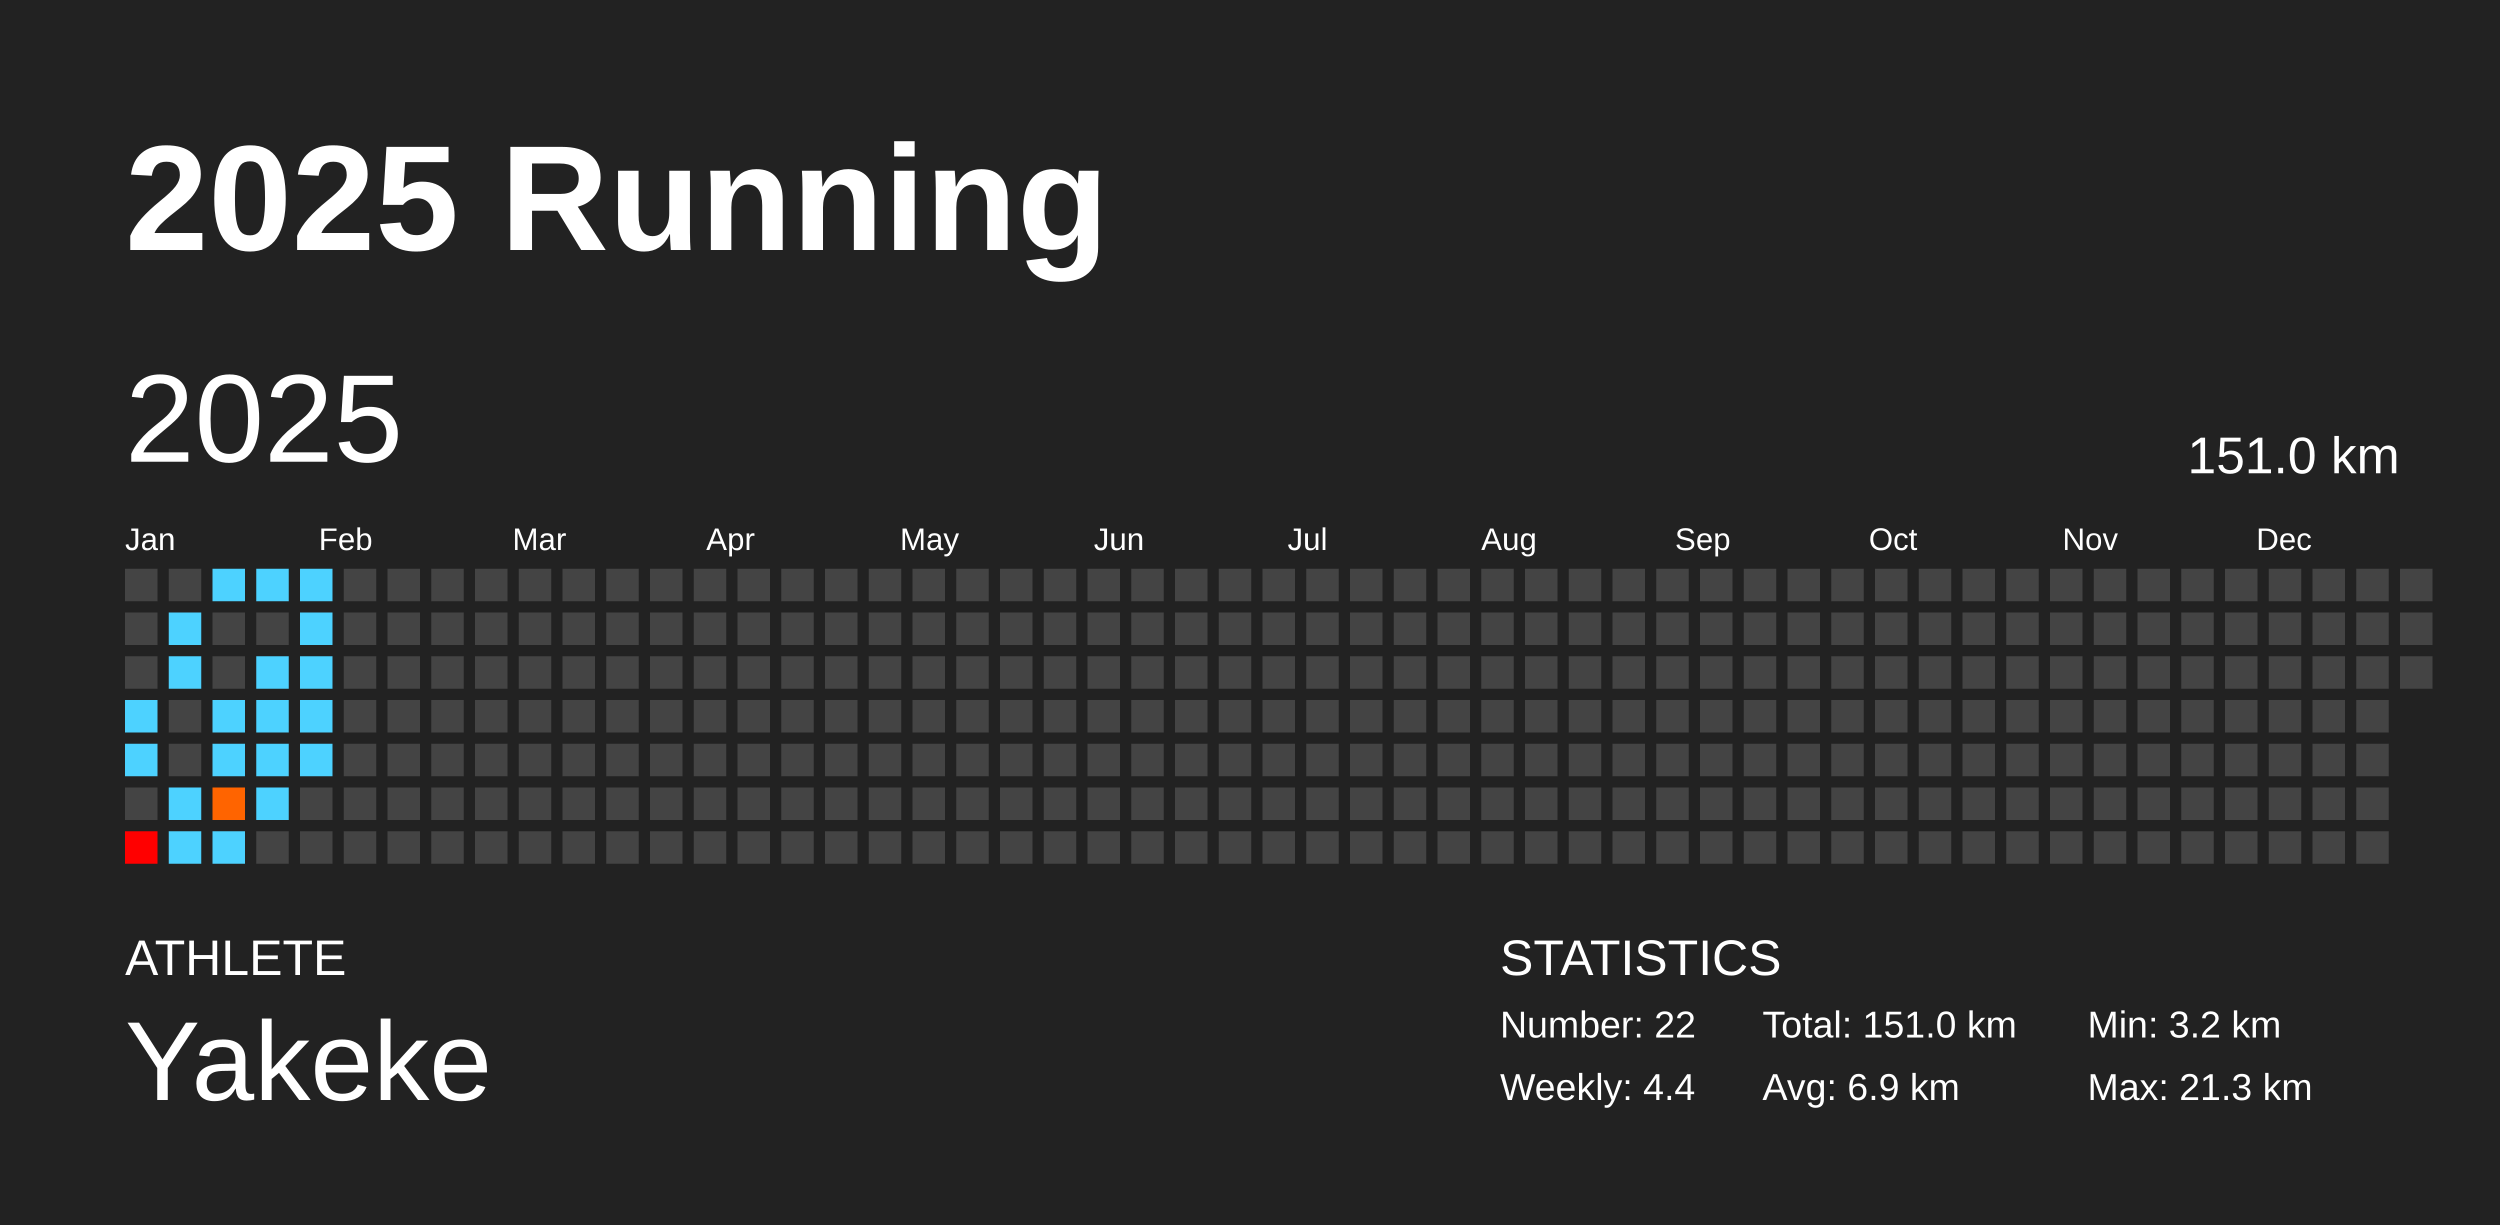
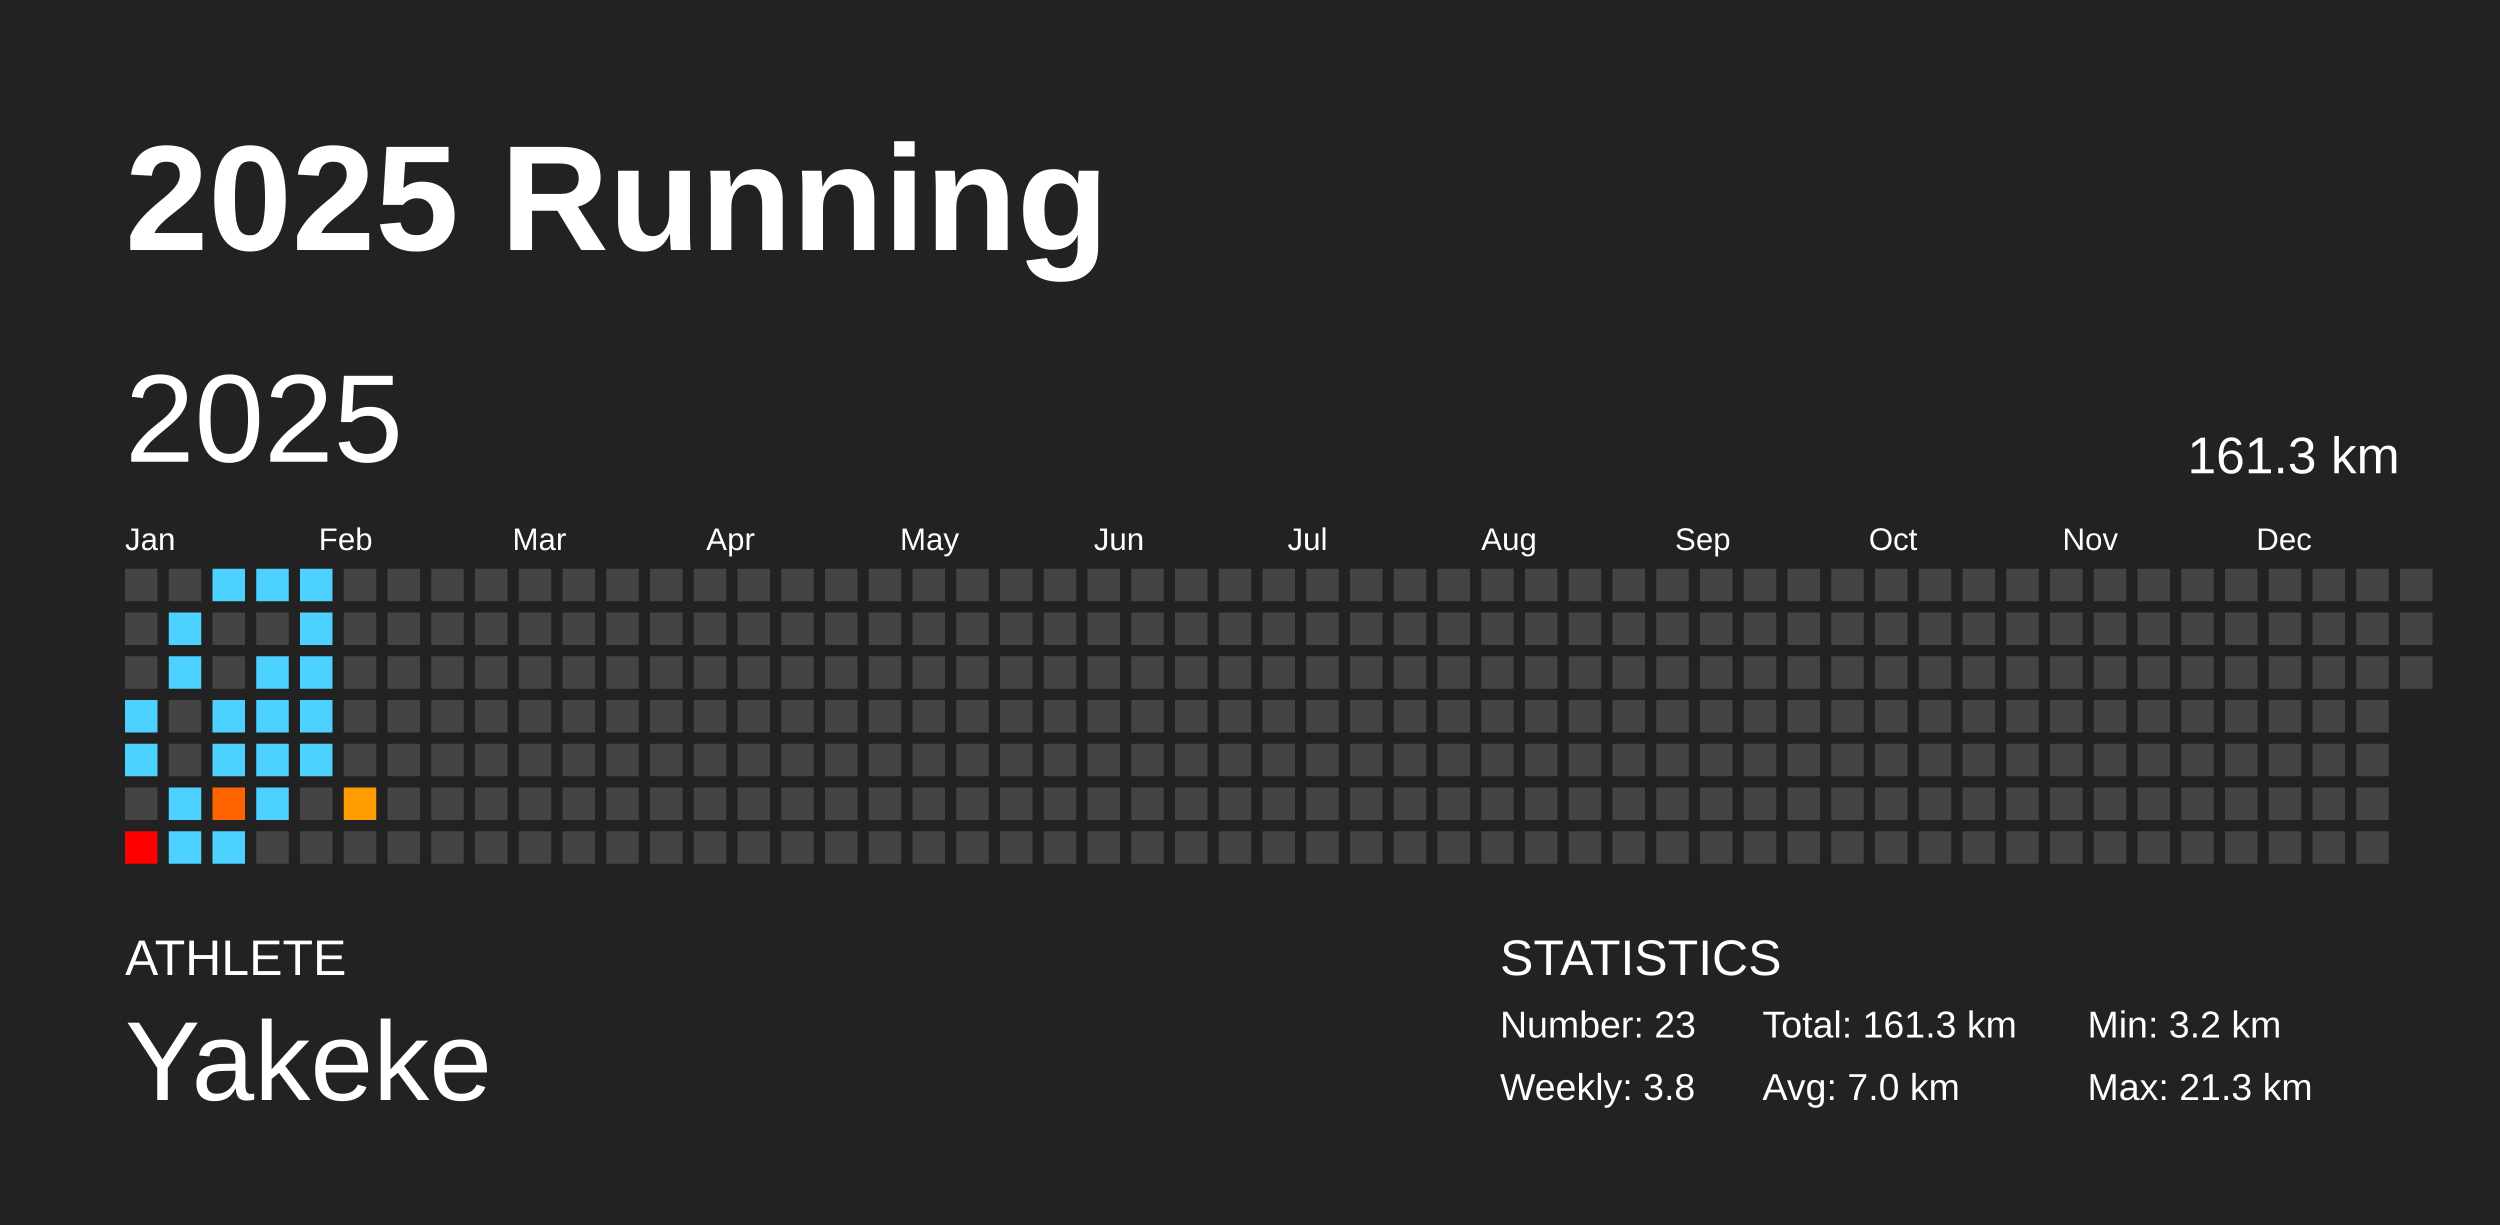
<svg xmlns="http://www.w3.org/2000/svg" baseProfile="full" height="98mm" version="1.1" viewBox="0,0,200,98" width="200mm">
  <defs />
  <rect fill="#222222" height="98" width="200" x="0" y="0" />
  <text fill="#FFFFFF" style="font-size:12px; font-family:Arial; font-weight:bold;" x="10" y="20">2025 Running</text>
  <text fill="#FFFFFF" style="font-size:4px; font-family:Arial" x="10" y="78">ATHLETE</text>
  <text fill="#FFFFFF" style="font-size:9px; font-family:Arial" x="10" y="88">Yakeke</text>
  <text fill="#FFFFFF" style="font-size:4px; font-family:Arial" x="120" y="78">STATISTICS</text>
-   <text fill="#FFFFFF" style="font-size:3px; font-family:Arial" x="120" y="83">Number: 22</text>
-   <text fill="#FFFFFF" style="font-size:3px; font-family:Arial" x="120" y="88">Weekly: 4.4</text>
-   <text fill="#FFFFFF" style="font-size:3px; font-family:Arial" x="141" y="83">Total: 151.0 km</text>
-   <text fill="#FFFFFF" style="font-size:3px; font-family:Arial" x="141" y="88">Avg: 6.9 km</text>
+   <text fill="#FFFFFF" style="font-size:3px; font-family:Arial" x="120" y="83">Number: 23</text>
+   <text fill="#FFFFFF" style="font-size:3px; font-family:Arial" x="120" y="88">Weekly: 3.8</text>
+   <text fill="#FFFFFF" style="font-size:3px; font-family:Arial" x="141" y="83">Total: 161.3 km</text>
+   <text fill="#FFFFFF" style="font-size:3px; font-family:Arial" x="141" y="88">Avg: 7.0 km</text>
  <text fill="#FFFFFF" style="font-size:3px; font-family:Arial" x="167" y="83">Min: 3.2 km</text>
  <text fill="#FFFFFF" style="font-size:3px; font-family:Arial" x="167" y="88">Max: 21.3 km</text>
  <text dominant-baseline="hanging" fill="#FFFFFF" style="font-size:10.0px; font-family:Arial;" x="10" y="30">2025</text>
-   <text dominant-baseline="hanging" fill="#FFFFFF" style="font-size:4.125px; font-family:Arial;" x="175" y="35">151.0 km</text>
+   <text dominant-baseline="hanging" fill="#FFFFFF" style="font-size:4.125px; font-family:Arial;" x="175" y="35">161.3 km</text>
  <text fill="#FFFFFF" style="font-size:2.5px; font-family:Arial" x="10.0" y="44">Jan</text>
  <text fill="#FFFFFF" style="font-size:2.5px; font-family:Arial" x="25.5" y="44">Feb</text>
  <text fill="#FFFFFF" style="font-size:2.5px; font-family:Arial" x="41.0" y="44">Mar</text>
  <text fill="#FFFFFF" style="font-size:2.5px; font-family:Arial" x="56.5" y="44">Apr</text>
  <text fill="#FFFFFF" style="font-size:2.5px; font-family:Arial" x="72.0" y="44">May</text>
  <text fill="#FFFFFF" style="font-size:2.5px; font-family:Arial" x="87.5" y="44">Jun</text>
  <text fill="#FFFFFF" style="font-size:2.5px; font-family:Arial" x="103.0" y="44">Jul</text>
  <text fill="#FFFFFF" style="font-size:2.5px; font-family:Arial" x="118.5" y="44">Aug</text>
  <text fill="#FFFFFF" style="font-size:2.5px; font-family:Arial" x="134.0" y="44">Sep</text>
  <text fill="#FFFFFF" style="font-size:2.5px; font-family:Arial" x="149.5" y="44">Oct</text>
  <text fill="#FFFFFF" style="font-size:2.5px; font-family:Arial" x="165.0" y="44">Nov</text>
  <text fill="#FFFFFF" style="font-size:2.5px; font-family:Arial" x="180.5" y="44">Dec</text>
  <rect fill="#444444" height="2.6" width="2.6" x="10.0" y="45.5" />
  <rect fill="#444444" height="2.6" width="2.6" x="10.0" y="49.0" />
  <rect fill="#444444" height="2.6" width="2.6" x="10.0" y="52.5" />
  <rect fill="#4dd2ff" height="2.6" width="2.6" x="10.0" y="56.0" />
  <rect fill="#4dd2ff" height="2.6" width="2.6" x="10.0" y="59.5" />
  <rect fill="#444444" height="2.6" width="2.6" x="10.0" y="63.0" />
  <rect fill="red" height="2.6" width="2.6" x="10.0" y="66.5" />
  <rect fill="#444444" height="2.6" width="2.6" x="13.5" y="45.5" />
  <rect fill="#4dd2ff" height="2.6" width="2.6" x="13.5" y="49.0" />
  <rect fill="#4dd2ff" height="2.6" width="2.6" x="13.5" y="52.5" />
  <rect fill="#444444" height="2.6" width="2.6" x="13.5" y="56.0" />
  <rect fill="#444444" height="2.6" width="2.6" x="13.5" y="59.5" />
  <rect fill="#4dd2ff" height="2.6" width="2.6" x="13.5" y="63.0" />
  <rect fill="#4dd2ff" height="2.6" width="2.6" x="13.5" y="66.5" />
  <rect fill="#4dd2ff" height="2.6" width="2.6" x="17.0" y="45.5" />
  <rect fill="#444444" height="2.6" width="2.6" x="17.0" y="49.0" />
  <rect fill="#444444" height="2.6" width="2.6" x="17.0" y="52.5" />
  <rect fill="#4dd2ff" height="2.6" width="2.6" x="17.0" y="56.0" />
  <rect fill="#4dd2ff" height="2.6" width="2.6" x="17.0" y="59.5" />
  <rect fill="#ff6400" height="2.6" width="2.6" x="17.0" y="63.0" />
  <rect fill="#4dd2ff" height="2.6" width="2.6" x="17.0" y="66.5" />
  <rect fill="#4dd2ff" height="2.6" width="2.6" x="20.5" y="45.5" />
  <rect fill="#444444" height="2.6" width="2.6" x="20.5" y="49.0" />
  <rect fill="#4dd2ff" height="2.6" width="2.6" x="20.5" y="52.5" />
  <rect fill="#4dd2ff" height="2.6" width="2.6" x="20.5" y="56.0" />
  <rect fill="#4dd2ff" height="2.6" width="2.6" x="20.5" y="59.5" />
  <rect fill="#4dd2ff" height="2.6" width="2.6" x="20.5" y="63.0" />
  <rect fill="#444444" height="2.6" width="2.6" x="20.5" y="66.5" />
  <rect fill="#4dd2ff" height="2.6" width="2.6" x="24.0" y="45.5" />
  <rect fill="#4dd2ff" height="2.6" width="2.6" x="24.0" y="49.0" />
  <rect fill="#4dd2ff" height="2.6" width="2.6" x="24.0" y="52.5" />
  <rect fill="#4dd2ff" height="2.6" width="2.6" x="24.0" y="56.0" />
  <rect fill="#4dd2ff" height="2.6" width="2.6" x="24.0" y="59.5" />
  <rect fill="#444444" height="2.6" width="2.6" x="24.0" y="63.0" />
  <rect fill="#444444" height="2.6" width="2.6" x="24.0" y="66.5" />
  <rect fill="#444444" height="2.6" width="2.6" x="27.5" y="45.5" />
  <rect fill="#444444" height="2.6" width="2.6" x="27.5" y="49.0" />
  <rect fill="#444444" height="2.6" width="2.6" x="27.5" y="52.5" />
  <rect fill="#444444" height="2.6" width="2.6" x="27.5" y="56.0" />
  <rect fill="#444444" height="2.6" width="2.6" x="27.5" y="59.5" />
-   <rect fill="#444444" height="2.6" width="2.6" x="27.5" y="63.0" />
+   <rect fill="#ff9c00" height="2.6" width="2.6" x="27.5" y="63.0" />
  <rect fill="#444444" height="2.6" width="2.6" x="27.5" y="66.5" />
  <rect fill="#444444" height="2.6" width="2.6" x="31.0" y="45.5" />
  <rect fill="#444444" height="2.6" width="2.6" x="31.0" y="49.0" />
  <rect fill="#444444" height="2.6" width="2.6" x="31.0" y="52.5" />
  <rect fill="#444444" height="2.6" width="2.6" x="31.0" y="56.0" />
  <rect fill="#444444" height="2.6" width="2.6" x="31.0" y="59.5" />
  <rect fill="#444444" height="2.6" width="2.6" x="31.0" y="63.0" />
  <rect fill="#444444" height="2.6" width="2.6" x="31.0" y="66.5" />
  <rect fill="#444444" height="2.6" width="2.6" x="34.5" y="45.5" />
  <rect fill="#444444" height="2.6" width="2.6" x="34.5" y="49.0" />
  <rect fill="#444444" height="2.6" width="2.6" x="34.5" y="52.5" />
  <rect fill="#444444" height="2.6" width="2.6" x="34.5" y="56.0" />
  <rect fill="#444444" height="2.6" width="2.6" x="34.5" y="59.5" />
  <rect fill="#444444" height="2.6" width="2.6" x="34.5" y="63.0" />
  <rect fill="#444444" height="2.6" width="2.6" x="34.5" y="66.5" />
  <rect fill="#444444" height="2.6" width="2.6" x="38.0" y="45.5" />
  <rect fill="#444444" height="2.6" width="2.6" x="38.0" y="49.0" />
  <rect fill="#444444" height="2.6" width="2.6" x="38.0" y="52.5" />
  <rect fill="#444444" height="2.6" width="2.6" x="38.0" y="56.0" />
  <rect fill="#444444" height="2.6" width="2.6" x="38.0" y="59.5" />
  <rect fill="#444444" height="2.6" width="2.6" x="38.0" y="63.0" />
  <rect fill="#444444" height="2.6" width="2.6" x="38.0" y="66.5" />
  <rect fill="#444444" height="2.6" width="2.6" x="41.5" y="45.5" />
  <rect fill="#444444" height="2.6" width="2.6" x="41.5" y="49.0" />
  <rect fill="#444444" height="2.6" width="2.6" x="41.5" y="52.5" />
  <rect fill="#444444" height="2.6" width="2.6" x="41.5" y="56.0" />
  <rect fill="#444444" height="2.6" width="2.6" x="41.5" y="59.5" />
  <rect fill="#444444" height="2.6" width="2.6" x="41.5" y="63.0" />
  <rect fill="#444444" height="2.6" width="2.6" x="41.5" y="66.5" />
  <rect fill="#444444" height="2.6" width="2.6" x="45.0" y="45.5" />
  <rect fill="#444444" height="2.6" width="2.6" x="45.0" y="49.0" />
  <rect fill="#444444" height="2.6" width="2.6" x="45.0" y="52.5" />
  <rect fill="#444444" height="2.6" width="2.6" x="45.0" y="56.0" />
  <rect fill="#444444" height="2.6" width="2.6" x="45.0" y="59.5" />
  <rect fill="#444444" height="2.6" width="2.6" x="45.0" y="63.0" />
  <rect fill="#444444" height="2.6" width="2.6" x="45.0" y="66.5" />
  <rect fill="#444444" height="2.6" width="2.6" x="48.5" y="45.5" />
  <rect fill="#444444" height="2.6" width="2.6" x="48.5" y="49.0" />
  <rect fill="#444444" height="2.6" width="2.6" x="48.5" y="52.5" />
  <rect fill="#444444" height="2.6" width="2.6" x="48.5" y="56.0" />
  <rect fill="#444444" height="2.6" width="2.6" x="48.5" y="59.5" />
  <rect fill="#444444" height="2.6" width="2.6" x="48.5" y="63.0" />
  <rect fill="#444444" height="2.6" width="2.6" x="48.5" y="66.5" />
  <rect fill="#444444" height="2.6" width="2.6" x="52.0" y="45.5" />
  <rect fill="#444444" height="2.6" width="2.6" x="52.0" y="49.0" />
  <rect fill="#444444" height="2.6" width="2.6" x="52.0" y="52.5" />
  <rect fill="#444444" height="2.6" width="2.6" x="52.0" y="56.0" />
  <rect fill="#444444" height="2.6" width="2.6" x="52.0" y="59.5" />
  <rect fill="#444444" height="2.6" width="2.6" x="52.0" y="63.0" />
  <rect fill="#444444" height="2.6" width="2.6" x="52.0" y="66.5" />
  <rect fill="#444444" height="2.6" width="2.6" x="55.5" y="45.5" />
  <rect fill="#444444" height="2.6" width="2.6" x="55.5" y="49.0" />
  <rect fill="#444444" height="2.6" width="2.6" x="55.5" y="52.5" />
  <rect fill="#444444" height="2.6" width="2.6" x="55.5" y="56.0" />
  <rect fill="#444444" height="2.6" width="2.6" x="55.5" y="59.5" />
  <rect fill="#444444" height="2.6" width="2.6" x="55.5" y="63.0" />
  <rect fill="#444444" height="2.6" width="2.6" x="55.5" y="66.5" />
  <rect fill="#444444" height="2.6" width="2.6" x="59.0" y="45.5" />
  <rect fill="#444444" height="2.6" width="2.6" x="59.0" y="49.0" />
  <rect fill="#444444" height="2.6" width="2.6" x="59.0" y="52.5" />
  <rect fill="#444444" height="2.6" width="2.6" x="59.0" y="56.0" />
  <rect fill="#444444" height="2.6" width="2.6" x="59.0" y="59.5" />
  <rect fill="#444444" height="2.6" width="2.6" x="59.0" y="63.0" />
  <rect fill="#444444" height="2.6" width="2.6" x="59.0" y="66.5" />
  <rect fill="#444444" height="2.6" width="2.6" x="62.5" y="45.5" />
  <rect fill="#444444" height="2.6" width="2.6" x="62.5" y="49.0" />
  <rect fill="#444444" height="2.6" width="2.6" x="62.5" y="52.5" />
  <rect fill="#444444" height="2.6" width="2.6" x="62.5" y="56.0" />
  <rect fill="#444444" height="2.6" width="2.6" x="62.5" y="59.5" />
  <rect fill="#444444" height="2.6" width="2.6" x="62.5" y="63.0" />
  <rect fill="#444444" height="2.6" width="2.6" x="62.5" y="66.5" />
  <rect fill="#444444" height="2.6" width="2.6" x="66.0" y="45.5" />
  <rect fill="#444444" height="2.6" width="2.6" x="66.0" y="49.0" />
  <rect fill="#444444" height="2.6" width="2.6" x="66.0" y="52.5" />
  <rect fill="#444444" height="2.6" width="2.6" x="66.0" y="56.0" />
  <rect fill="#444444" height="2.6" width="2.6" x="66.0" y="59.5" />
  <rect fill="#444444" height="2.6" width="2.6" x="66.0" y="63.0" />
  <rect fill="#444444" height="2.6" width="2.6" x="66.0" y="66.5" />
  <rect fill="#444444" height="2.6" width="2.6" x="69.5" y="45.5" />
  <rect fill="#444444" height="2.6" width="2.6" x="69.5" y="49.0" />
  <rect fill="#444444" height="2.6" width="2.6" x="69.5" y="52.5" />
  <rect fill="#444444" height="2.6" width="2.6" x="69.5" y="56.0" />
  <rect fill="#444444" height="2.6" width="2.6" x="69.5" y="59.5" />
  <rect fill="#444444" height="2.6" width="2.6" x="69.5" y="63.0" />
  <rect fill="#444444" height="2.6" width="2.6" x="69.5" y="66.5" />
  <rect fill="#444444" height="2.6" width="2.6" x="73.0" y="45.5" />
  <rect fill="#444444" height="2.6" width="2.6" x="73.0" y="49.0" />
  <rect fill="#444444" height="2.6" width="2.6" x="73.0" y="52.5" />
  <rect fill="#444444" height="2.6" width="2.6" x="73.0" y="56.0" />
  <rect fill="#444444" height="2.6" width="2.6" x="73.0" y="59.5" />
  <rect fill="#444444" height="2.6" width="2.6" x="73.0" y="63.0" />
  <rect fill="#444444" height="2.6" width="2.6" x="73.0" y="66.5" />
  <rect fill="#444444" height="2.6" width="2.6" x="76.5" y="45.5" />
  <rect fill="#444444" height="2.6" width="2.6" x="76.5" y="49.0" />
  <rect fill="#444444" height="2.6" width="2.6" x="76.5" y="52.5" />
  <rect fill="#444444" height="2.6" width="2.6" x="76.5" y="56.0" />
  <rect fill="#444444" height="2.6" width="2.6" x="76.5" y="59.5" />
  <rect fill="#444444" height="2.6" width="2.6" x="76.5" y="63.0" />
  <rect fill="#444444" height="2.6" width="2.6" x="76.5" y="66.5" />
  <rect fill="#444444" height="2.6" width="2.6" x="80.0" y="45.5" />
  <rect fill="#444444" height="2.6" width="2.6" x="80.0" y="49.0" />
  <rect fill="#444444" height="2.6" width="2.6" x="80.0" y="52.5" />
  <rect fill="#444444" height="2.6" width="2.6" x="80.0" y="56.0" />
  <rect fill="#444444" height="2.6" width="2.6" x="80.0" y="59.5" />
  <rect fill="#444444" height="2.6" width="2.6" x="80.0" y="63.0" />
  <rect fill="#444444" height="2.6" width="2.6" x="80.0" y="66.5" />
  <rect fill="#444444" height="2.6" width="2.6" x="83.5" y="45.5" />
  <rect fill="#444444" height="2.6" width="2.6" x="83.5" y="49.0" />
  <rect fill="#444444" height="2.6" width="2.6" x="83.5" y="52.5" />
  <rect fill="#444444" height="2.6" width="2.6" x="83.5" y="56.0" />
  <rect fill="#444444" height="2.6" width="2.6" x="83.5" y="59.5" />
  <rect fill="#444444" height="2.6" width="2.6" x="83.5" y="63.0" />
  <rect fill="#444444" height="2.6" width="2.6" x="83.5" y="66.5" />
  <rect fill="#444444" height="2.6" width="2.6" x="87.0" y="45.5" />
  <rect fill="#444444" height="2.6" width="2.6" x="87.0" y="49.0" />
  <rect fill="#444444" height="2.6" width="2.6" x="87.0" y="52.5" />
  <rect fill="#444444" height="2.6" width="2.6" x="87.0" y="56.0" />
  <rect fill="#444444" height="2.6" width="2.6" x="87.0" y="59.5" />
  <rect fill="#444444" height="2.6" width="2.6" x="87.0" y="63.0" />
  <rect fill="#444444" height="2.6" width="2.6" x="87.0" y="66.5" />
  <rect fill="#444444" height="2.6" width="2.6" x="90.5" y="45.5" />
  <rect fill="#444444" height="2.6" width="2.6" x="90.5" y="49.0" />
  <rect fill="#444444" height="2.6" width="2.6" x="90.5" y="52.5" />
  <rect fill="#444444" height="2.6" width="2.6" x="90.5" y="56.0" />
  <rect fill="#444444" height="2.6" width="2.6" x="90.5" y="59.5" />
  <rect fill="#444444" height="2.6" width="2.6" x="90.5" y="63.0" />
  <rect fill="#444444" height="2.6" width="2.6" x="90.5" y="66.5" />
  <rect fill="#444444" height="2.6" width="2.6" x="94.0" y="45.5" />
  <rect fill="#444444" height="2.6" width="2.6" x="94.0" y="49.0" />
  <rect fill="#444444" height="2.6" width="2.6" x="94.0" y="52.5" />
  <rect fill="#444444" height="2.6" width="2.6" x="94.0" y="56.0" />
  <rect fill="#444444" height="2.6" width="2.6" x="94.0" y="59.5" />
  <rect fill="#444444" height="2.6" width="2.6" x="94.0" y="63.0" />
  <rect fill="#444444" height="2.6" width="2.6" x="94.0" y="66.5" />
  <rect fill="#444444" height="2.6" width="2.6" x="97.5" y="45.5" />
  <rect fill="#444444" height="2.6" width="2.6" x="97.5" y="49.0" />
  <rect fill="#444444" height="2.6" width="2.6" x="97.5" y="52.5" />
  <rect fill="#444444" height="2.6" width="2.6" x="97.5" y="56.0" />
  <rect fill="#444444" height="2.6" width="2.6" x="97.5" y="59.5" />
  <rect fill="#444444" height="2.6" width="2.6" x="97.5" y="63.0" />
  <rect fill="#444444" height="2.6" width="2.6" x="97.5" y="66.5" />
  <rect fill="#444444" height="2.6" width="2.6" x="101.0" y="45.5" />
  <rect fill="#444444" height="2.6" width="2.6" x="101.0" y="49.0" />
  <rect fill="#444444" height="2.6" width="2.6" x="101.0" y="52.5" />
  <rect fill="#444444" height="2.6" width="2.6" x="101.0" y="56.0" />
  <rect fill="#444444" height="2.6" width="2.6" x="101.0" y="59.5" />
  <rect fill="#444444" height="2.6" width="2.6" x="101.0" y="63.0" />
  <rect fill="#444444" height="2.6" width="2.6" x="101.0" y="66.5" />
  <rect fill="#444444" height="2.6" width="2.6" x="104.5" y="45.5" />
  <rect fill="#444444" height="2.6" width="2.6" x="104.5" y="49.0" />
  <rect fill="#444444" height="2.6" width="2.6" x="104.5" y="52.5" />
  <rect fill="#444444" height="2.6" width="2.6" x="104.5" y="56.0" />
  <rect fill="#444444" height="2.6" width="2.6" x="104.5" y="59.5" />
  <rect fill="#444444" height="2.6" width="2.6" x="104.5" y="63.0" />
  <rect fill="#444444" height="2.6" width="2.6" x="104.5" y="66.5" />
  <rect fill="#444444" height="2.6" width="2.6" x="108.0" y="45.5" />
  <rect fill="#444444" height="2.6" width="2.6" x="108.0" y="49.0" />
  <rect fill="#444444" height="2.6" width="2.6" x="108.0" y="52.5" />
  <rect fill="#444444" height="2.6" width="2.6" x="108.0" y="56.0" />
  <rect fill="#444444" height="2.6" width="2.6" x="108.0" y="59.5" />
  <rect fill="#444444" height="2.6" width="2.6" x="108.0" y="63.0" />
  <rect fill="#444444" height="2.6" width="2.6" x="108.0" y="66.5" />
  <rect fill="#444444" height="2.6" width="2.6" x="111.5" y="45.5" />
  <rect fill="#444444" height="2.6" width="2.6" x="111.5" y="49.0" />
  <rect fill="#444444" height="2.6" width="2.6" x="111.5" y="52.5" />
  <rect fill="#444444" height="2.6" width="2.6" x="111.5" y="56.0" />
  <rect fill="#444444" height="2.6" width="2.6" x="111.5" y="59.5" />
  <rect fill="#444444" height="2.6" width="2.6" x="111.5" y="63.0" />
  <rect fill="#444444" height="2.6" width="2.6" x="111.5" y="66.5" />
  <rect fill="#444444" height="2.6" width="2.6" x="115.0" y="45.5" />
  <rect fill="#444444" height="2.6" width="2.6" x="115.0" y="49.0" />
  <rect fill="#444444" height="2.6" width="2.6" x="115.0" y="52.5" />
  <rect fill="#444444" height="2.6" width="2.6" x="115.0" y="56.0" />
  <rect fill="#444444" height="2.6" width="2.6" x="115.0" y="59.5" />
  <rect fill="#444444" height="2.6" width="2.6" x="115.0" y="63.0" />
  <rect fill="#444444" height="2.6" width="2.6" x="115.0" y="66.5" />
  <rect fill="#444444" height="2.6" width="2.6" x="118.5" y="45.5" />
  <rect fill="#444444" height="2.6" width="2.6" x="118.5" y="49.0" />
  <rect fill="#444444" height="2.6" width="2.6" x="118.5" y="52.5" />
  <rect fill="#444444" height="2.6" width="2.6" x="118.5" y="56.0" />
  <rect fill="#444444" height="2.6" width="2.6" x="118.5" y="59.5" />
  <rect fill="#444444" height="2.6" width="2.6" x="118.5" y="63.0" />
  <rect fill="#444444" height="2.6" width="2.6" x="118.5" y="66.5" />
  <rect fill="#444444" height="2.6" width="2.6" x="122.0" y="45.5" />
  <rect fill="#444444" height="2.6" width="2.6" x="122.0" y="49.0" />
  <rect fill="#444444" height="2.6" width="2.6" x="122.0" y="52.5" />
  <rect fill="#444444" height="2.6" width="2.6" x="122.0" y="56.0" />
  <rect fill="#444444" height="2.6" width="2.6" x="122.0" y="59.5" />
  <rect fill="#444444" height="2.6" width="2.6" x="122.0" y="63.0" />
  <rect fill="#444444" height="2.6" width="2.6" x="122.0" y="66.5" />
  <rect fill="#444444" height="2.6" width="2.6" x="125.5" y="45.5" />
  <rect fill="#444444" height="2.6" width="2.6" x="125.5" y="49.0" />
  <rect fill="#444444" height="2.6" width="2.6" x="125.5" y="52.5" />
  <rect fill="#444444" height="2.6" width="2.6" x="125.5" y="56.0" />
  <rect fill="#444444" height="2.6" width="2.6" x="125.5" y="59.5" />
  <rect fill="#444444" height="2.6" width="2.6" x="125.5" y="63.0" />
  <rect fill="#444444" height="2.6" width="2.6" x="125.5" y="66.5" />
  <rect fill="#444444" height="2.6" width="2.6" x="129.0" y="45.5" />
  <rect fill="#444444" height="2.6" width="2.6" x="129.0" y="49.0" />
  <rect fill="#444444" height="2.6" width="2.6" x="129.0" y="52.5" />
  <rect fill="#444444" height="2.6" width="2.6" x="129.0" y="56.0" />
  <rect fill="#444444" height="2.6" width="2.6" x="129.0" y="59.5" />
  <rect fill="#444444" height="2.6" width="2.6" x="129.0" y="63.0" />
  <rect fill="#444444" height="2.6" width="2.6" x="129.0" y="66.5" />
  <rect fill="#444444" height="2.6" width="2.6" x="132.5" y="45.5" />
  <rect fill="#444444" height="2.6" width="2.6" x="132.5" y="49.0" />
  <rect fill="#444444" height="2.6" width="2.6" x="132.5" y="52.5" />
  <rect fill="#444444" height="2.6" width="2.6" x="132.5" y="56.0" />
  <rect fill="#444444" height="2.6" width="2.6" x="132.5" y="59.5" />
  <rect fill="#444444" height="2.6" width="2.6" x="132.5" y="63.0" />
  <rect fill="#444444" height="2.6" width="2.6" x="132.5" y="66.5" />
  <rect fill="#444444" height="2.6" width="2.6" x="136.0" y="45.5" />
  <rect fill="#444444" height="2.6" width="2.6" x="136.0" y="49.0" />
  <rect fill="#444444" height="2.6" width="2.6" x="136.0" y="52.5" />
  <rect fill="#444444" height="2.6" width="2.6" x="136.0" y="56.0" />
  <rect fill="#444444" height="2.6" width="2.6" x="136.0" y="59.5" />
  <rect fill="#444444" height="2.6" width="2.6" x="136.0" y="63.0" />
  <rect fill="#444444" height="2.6" width="2.6" x="136.0" y="66.5" />
  <rect fill="#444444" height="2.6" width="2.6" x="139.5" y="45.5" />
  <rect fill="#444444" height="2.6" width="2.6" x="139.5" y="49.0" />
  <rect fill="#444444" height="2.6" width="2.6" x="139.5" y="52.5" />
  <rect fill="#444444" height="2.6" width="2.6" x="139.5" y="56.0" />
  <rect fill="#444444" height="2.6" width="2.6" x="139.5" y="59.5" />
  <rect fill="#444444" height="2.6" width="2.6" x="139.5" y="63.0" />
  <rect fill="#444444" height="2.6" width="2.6" x="139.5" y="66.5" />
  <rect fill="#444444" height="2.6" width="2.6" x="143.0" y="45.5" />
  <rect fill="#444444" height="2.6" width="2.6" x="143.0" y="49.0" />
  <rect fill="#444444" height="2.6" width="2.6" x="143.0" y="52.5" />
  <rect fill="#444444" height="2.6" width="2.6" x="143.0" y="56.0" />
  <rect fill="#444444" height="2.6" width="2.6" x="143.0" y="59.5" />
  <rect fill="#444444" height="2.6" width="2.6" x="143.0" y="63.0" />
  <rect fill="#444444" height="2.6" width="2.6" x="143.0" y="66.5" />
  <rect fill="#444444" height="2.6" width="2.6" x="146.5" y="45.5" />
  <rect fill="#444444" height="2.6" width="2.6" x="146.5" y="49.0" />
  <rect fill="#444444" height="2.6" width="2.6" x="146.5" y="52.5" />
  <rect fill="#444444" height="2.6" width="2.6" x="146.5" y="56.0" />
  <rect fill="#444444" height="2.6" width="2.6" x="146.5" y="59.5" />
  <rect fill="#444444" height="2.6" width="2.6" x="146.5" y="63.0" />
  <rect fill="#444444" height="2.6" width="2.6" x="146.5" y="66.5" />
  <rect fill="#444444" height="2.6" width="2.6" x="150.0" y="45.5" />
  <rect fill="#444444" height="2.6" width="2.6" x="150.0" y="49.0" />
  <rect fill="#444444" height="2.6" width="2.6" x="150.0" y="52.5" />
  <rect fill="#444444" height="2.6" width="2.6" x="150.0" y="56.0" />
  <rect fill="#444444" height="2.6" width="2.6" x="150.0" y="59.5" />
  <rect fill="#444444" height="2.6" width="2.6" x="150.0" y="63.0" />
  <rect fill="#444444" height="2.6" width="2.6" x="150.0" y="66.5" />
  <rect fill="#444444" height="2.6" width="2.6" x="153.5" y="45.5" />
  <rect fill="#444444" height="2.6" width="2.6" x="153.5" y="49.0" />
  <rect fill="#444444" height="2.6" width="2.6" x="153.5" y="52.5" />
  <rect fill="#444444" height="2.6" width="2.6" x="153.5" y="56.0" />
  <rect fill="#444444" height="2.6" width="2.6" x="153.5" y="59.5" />
  <rect fill="#444444" height="2.6" width="2.6" x="153.5" y="63.0" />
  <rect fill="#444444" height="2.6" width="2.6" x="153.5" y="66.5" />
  <rect fill="#444444" height="2.6" width="2.6" x="157.0" y="45.5" />
  <rect fill="#444444" height="2.6" width="2.6" x="157.0" y="49.0" />
  <rect fill="#444444" height="2.6" width="2.6" x="157.0" y="52.5" />
  <rect fill="#444444" height="2.6" width="2.6" x="157.0" y="56.0" />
  <rect fill="#444444" height="2.6" width="2.6" x="157.0" y="59.5" />
  <rect fill="#444444" height="2.6" width="2.6" x="157.0" y="63.0" />
  <rect fill="#444444" height="2.6" width="2.6" x="157.0" y="66.5" />
  <rect fill="#444444" height="2.6" width="2.6" x="160.5" y="45.5" />
  <rect fill="#444444" height="2.6" width="2.6" x="160.5" y="49.0" />
  <rect fill="#444444" height="2.6" width="2.6" x="160.5" y="52.5" />
  <rect fill="#444444" height="2.6" width="2.6" x="160.5" y="56.0" />
  <rect fill="#444444" height="2.6" width="2.6" x="160.5" y="59.5" />
  <rect fill="#444444" height="2.6" width="2.6" x="160.5" y="63.0" />
  <rect fill="#444444" height="2.6" width="2.6" x="160.5" y="66.5" />
  <rect fill="#444444" height="2.6" width="2.6" x="164.0" y="45.5" />
  <rect fill="#444444" height="2.6" width="2.6" x="164.0" y="49.0" />
  <rect fill="#444444" height="2.6" width="2.6" x="164.0" y="52.5" />
  <rect fill="#444444" height="2.6" width="2.6" x="164.0" y="56.0" />
  <rect fill="#444444" height="2.6" width="2.6" x="164.0" y="59.5" />
  <rect fill="#444444" height="2.6" width="2.6" x="164.0" y="63.0" />
  <rect fill="#444444" height="2.6" width="2.6" x="164.0" y="66.5" />
  <rect fill="#444444" height="2.6" width="2.6" x="167.5" y="45.5" />
  <rect fill="#444444" height="2.6" width="2.6" x="167.5" y="49.0" />
  <rect fill="#444444" height="2.6" width="2.6" x="167.5" y="52.5" />
  <rect fill="#444444" height="2.6" width="2.6" x="167.5" y="56.0" />
  <rect fill="#444444" height="2.6" width="2.6" x="167.5" y="59.5" />
  <rect fill="#444444" height="2.6" width="2.6" x="167.5" y="63.0" />
  <rect fill="#444444" height="2.6" width="2.6" x="167.5" y="66.5" />
  <rect fill="#444444" height="2.6" width="2.6" x="171.0" y="45.5" />
  <rect fill="#444444" height="2.6" width="2.6" x="171.0" y="49.0" />
  <rect fill="#444444" height="2.6" width="2.6" x="171.0" y="52.5" />
  <rect fill="#444444" height="2.6" width="2.6" x="171.0" y="56.0" />
  <rect fill="#444444" height="2.6" width="2.6" x="171.0" y="59.5" />
  <rect fill="#444444" height="2.6" width="2.6" x="171.0" y="63.0" />
  <rect fill="#444444" height="2.6" width="2.6" x="171.0" y="66.5" />
  <rect fill="#444444" height="2.6" width="2.6" x="174.5" y="45.5" />
  <rect fill="#444444" height="2.6" width="2.6" x="174.5" y="49.0" />
  <rect fill="#444444" height="2.6" width="2.6" x="174.5" y="52.5" />
  <rect fill="#444444" height="2.6" width="2.6" x="174.5" y="56.0" />
  <rect fill="#444444" height="2.6" width="2.6" x="174.5" y="59.5" />
  <rect fill="#444444" height="2.6" width="2.6" x="174.5" y="63.0" />
  <rect fill="#444444" height="2.6" width="2.6" x="174.5" y="66.5" />
  <rect fill="#444444" height="2.6" width="2.6" x="178.0" y="45.5" />
  <rect fill="#444444" height="2.6" width="2.6" x="178.0" y="49.0" />
  <rect fill="#444444" height="2.6" width="2.6" x="178.0" y="52.5" />
  <rect fill="#444444" height="2.6" width="2.6" x="178.0" y="56.0" />
  <rect fill="#444444" height="2.6" width="2.6" x="178.0" y="59.5" />
  <rect fill="#444444" height="2.6" width="2.6" x="178.0" y="63.0" />
  <rect fill="#444444" height="2.6" width="2.6" x="178.0" y="66.5" />
  <rect fill="#444444" height="2.6" width="2.6" x="181.5" y="45.5" />
  <rect fill="#444444" height="2.6" width="2.6" x="181.5" y="49.0" />
  <rect fill="#444444" height="2.6" width="2.6" x="181.5" y="52.5" />
  <rect fill="#444444" height="2.6" width="2.6" x="181.5" y="56.0" />
  <rect fill="#444444" height="2.6" width="2.6" x="181.5" y="59.5" />
  <rect fill="#444444" height="2.6" width="2.6" x="181.5" y="63.0" />
  <rect fill="#444444" height="2.6" width="2.6" x="181.5" y="66.5" />
  <rect fill="#444444" height="2.6" width="2.6" x="185.0" y="45.5" />
  <rect fill="#444444" height="2.6" width="2.6" x="185.0" y="49.0" />
  <rect fill="#444444" height="2.6" width="2.6" x="185.0" y="52.5" />
  <rect fill="#444444" height="2.6" width="2.6" x="185.0" y="56.0" />
  <rect fill="#444444" height="2.6" width="2.6" x="185.0" y="59.5" />
  <rect fill="#444444" height="2.6" width="2.6" x="185.0" y="63.0" />
  <rect fill="#444444" height="2.6" width="2.6" x="185.0" y="66.5" />
  <rect fill="#444444" height="2.6" width="2.6" x="188.5" y="45.5" />
  <rect fill="#444444" height="2.6" width="2.6" x="188.5" y="49.0" />
  <rect fill="#444444" height="2.6" width="2.6" x="188.5" y="52.5" />
  <rect fill="#444444" height="2.6" width="2.6" x="188.5" y="56.0" />
  <rect fill="#444444" height="2.6" width="2.6" x="188.5" y="59.5" />
  <rect fill="#444444" height="2.6" width="2.6" x="188.5" y="63.0" />
  <rect fill="#444444" height="2.6" width="2.6" x="188.5" y="66.5" />
  <rect fill="#444444" height="2.6" width="2.6" x="192.0" y="45.5" />
  <rect fill="#444444" height="2.6" width="2.6" x="192.0" y="49.0" />
  <rect fill="#444444" height="2.6" width="2.6" x="192.0" y="52.5" />
</svg>
